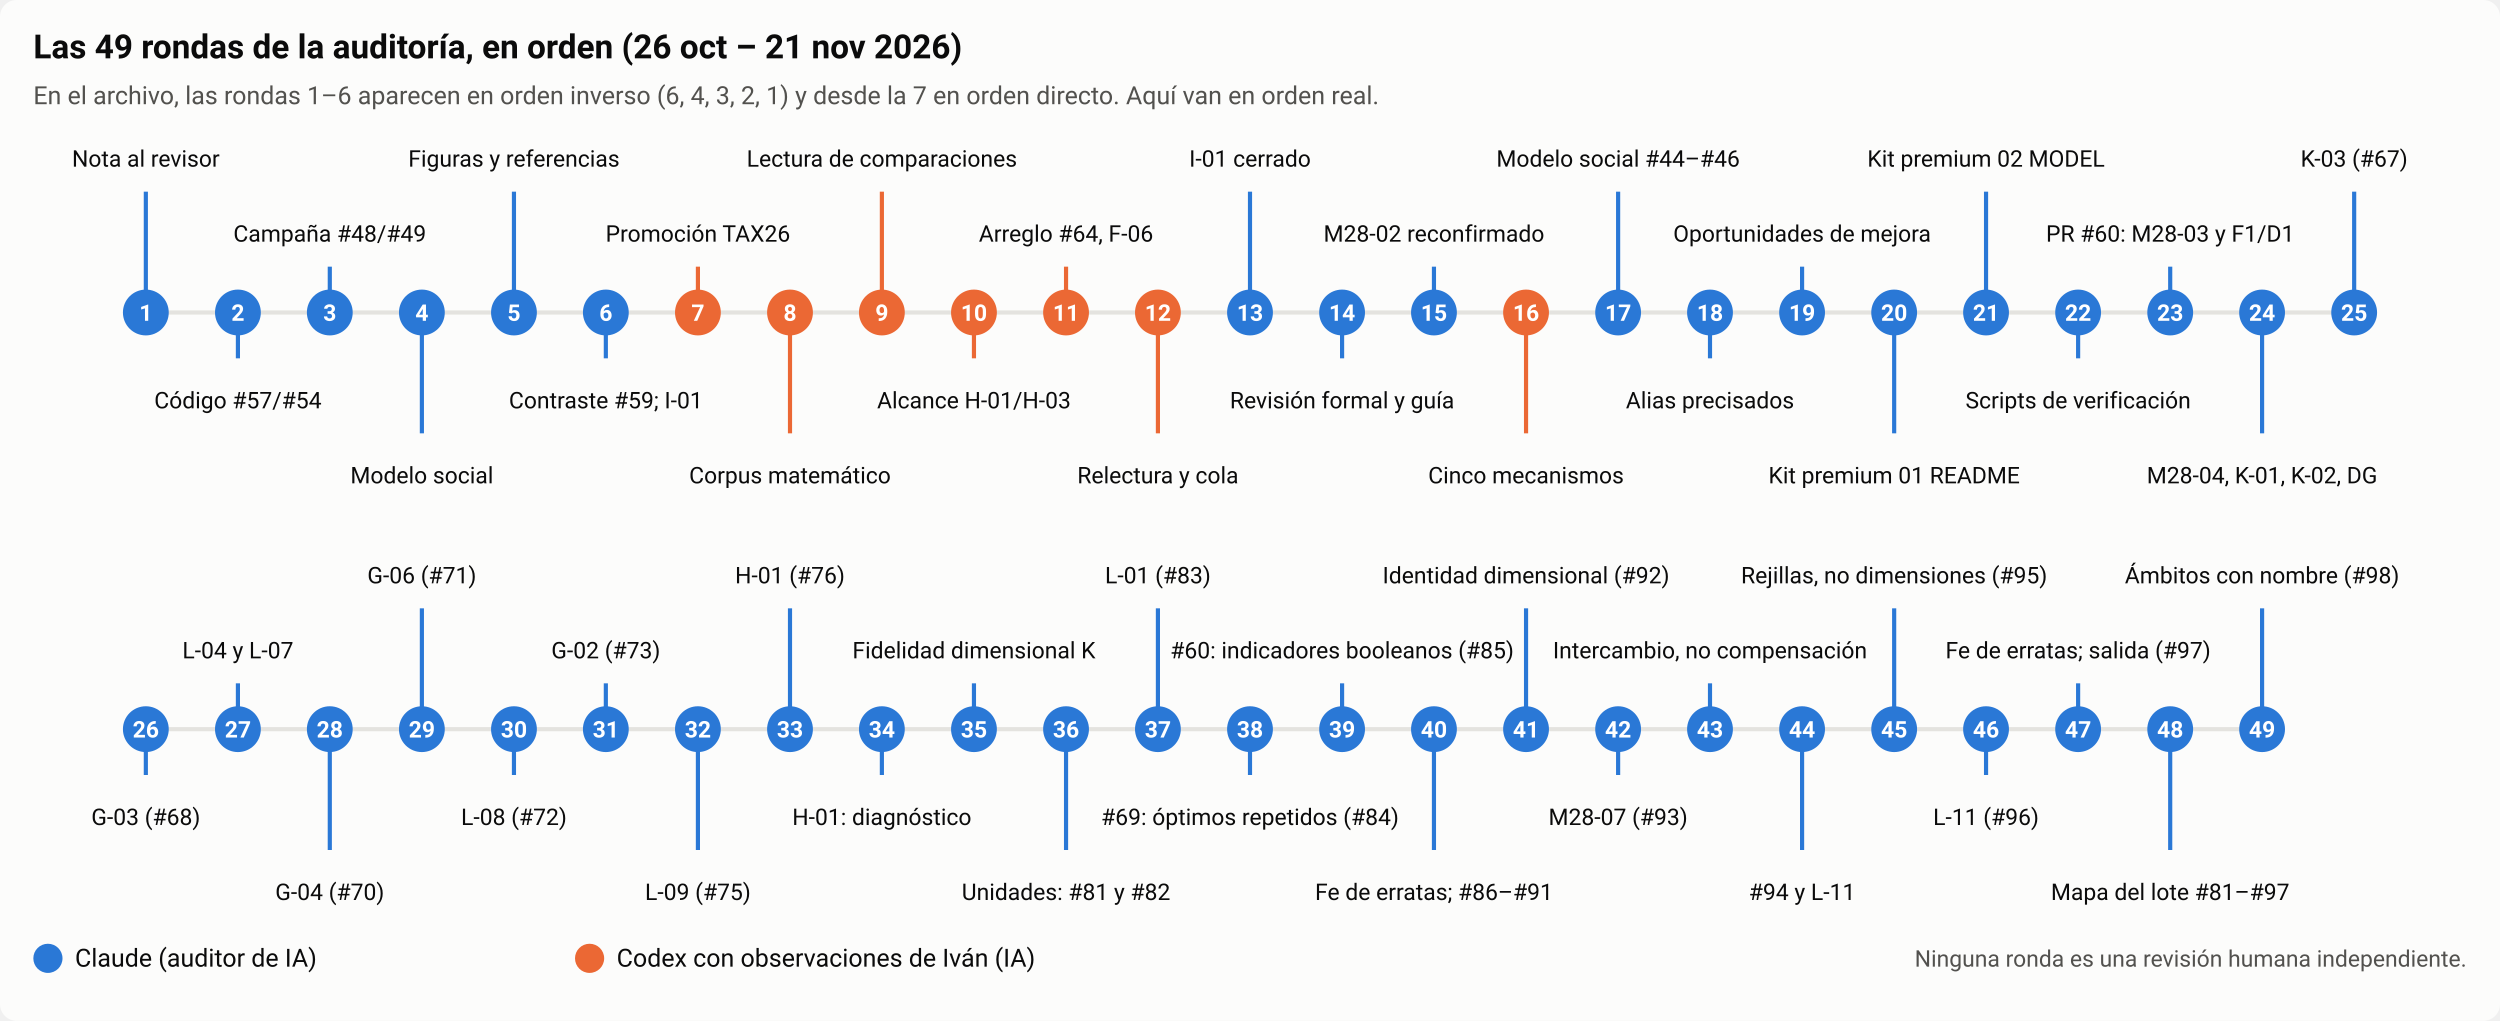
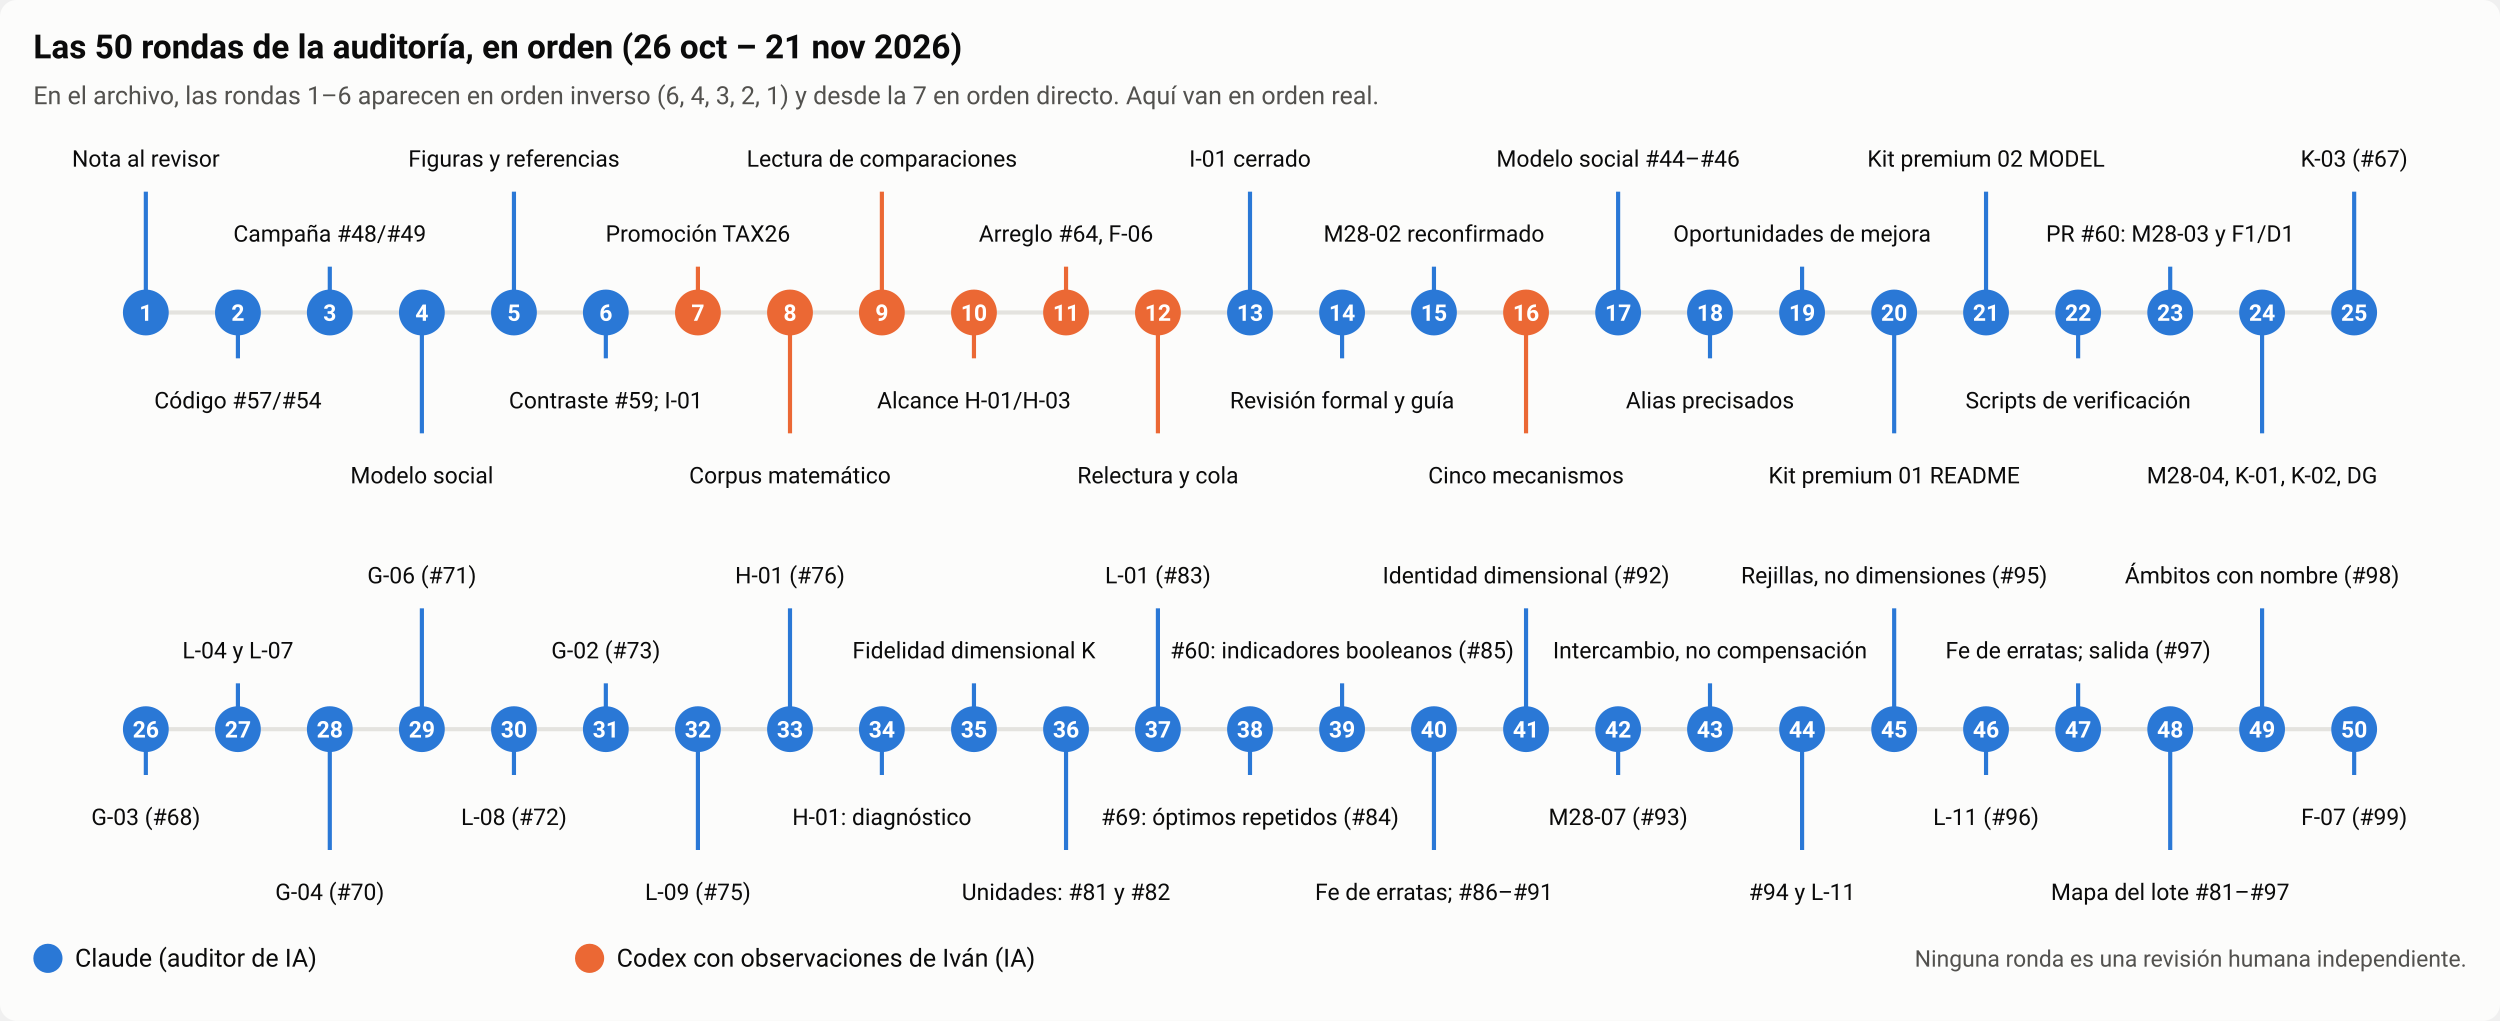
- <svg xmlns="http://www.w3.org/2000/svg" viewBox="0 0 1200 490" width="1200" height="490" role="img" aria-label="Línea de tiempo de las 49 rondas de auditoría y su autor">
+ <svg xmlns="http://www.w3.org/2000/svg" viewBox="0 0 1200 490" width="1200" height="490" role="img" aria-label="Línea de tiempo de las 50 rondas de auditoría y su autor">
  <style>
  .ink{fill:#0b0b0b}.ink2{fill:#52514e}.bg{fill:#fcfcfb}.grid{stroke:#e4e3df}
  .s0{fill:#2a78d6}.s1{fill:#eb6834}.s2{fill:#1baf7a}.s3{fill:#eda100}.s4{fill:#e87ba4}
  .a0{fill:#2a78d6}.a1{fill:#eb6834}.a0s{stroke:#2a78d6}.a1s{stroke:#eb6834}
  text{font-family:system-ui,-apple-system,Segoe UI,Roboto,sans-serif}
  @media (prefers-color-scheme: dark){
    .ink{fill:#f0efec}.ink2{fill:#c3c2b7}.bg{fill:#1a1a19}.grid{stroke:#383835}
    .s0{fill:#3987e5}.s1{fill:#d95926}.s2{fill:#199e70}.s3{fill:#c98500}.s4{fill:#d55181}
    .a0{fill:#3987e5}.a1{fill:#d95926}.a0s{stroke:#3987e5}.a1s{stroke:#d95926}
  }
</style>
  <rect class="bg" width="1200" height="490" rx="8" />
-   <text class="ink" x="16" y="28" font-size="16" font-weight="600">Las 49 rondas de la auditoría, en orden (26 oct – 21 nov 2026)</text>
+   <text class="ink" x="16" y="28" font-size="16" font-weight="600">Las 50 rondas de la auditoría, en orden (26 oct – 21 nov 2026)</text>
  <text class="ink2" x="16" y="50" font-size="12">En el archivo, las rondas 1–6 aparecen en orden inverso (6, 4, 3, 2, 1) y desde la 7 en orden directo. Aquí van en orden real.</text>
  <line class="grid" x1="70" x2="1130.0" y1="150" y2="150" stroke-width="2" />
-   <line class="grid" x1="70" x2="1085.8" y1="350" y2="350" stroke-width="2" />
+   <line class="grid" x1="70" x2="1130.0" y1="350" y2="350" stroke-width="2" />
  <line class="a0s" x1="70.0" x2="70.0" y1="150" y2="92" stroke-width="2" />
  <circle class="a0" cx="70.0" cy="150" r="11" />
  <text x="70.0" y="154" font-size="11" font-weight="700" text-anchor="middle" fill="#fff">1</text>
  <text class="ink" x="70.0" y="80" font-size="11" text-anchor="middle">Nota al revisor</text>
  <line class="a0s" x1="114.2" x2="114.2" y1="150" y2="172" stroke-width="2" />
  <circle class="a0" cx="114.2" cy="150" r="11" />
  <text x="114.2" y="154" font-size="11" font-weight="700" text-anchor="middle" fill="#fff">2</text>
  <text class="ink" x="114.2" y="196" font-size="11" text-anchor="middle">Código #57/#54</text>
  <line class="a0s" x1="158.3" x2="158.3" y1="150" y2="128" stroke-width="2" />
  <circle class="a0" cx="158.3" cy="150" r="11" />
  <text x="158.3" y="154" font-size="11" font-weight="700" text-anchor="middle" fill="#fff">3</text>
  <text class="ink" x="158.3" y="116" font-size="11" text-anchor="middle">Campaña #48/#49</text>
  <line class="a0s" x1="202.5" x2="202.5" y1="150" y2="208" stroke-width="2" />
  <circle class="a0" cx="202.5" cy="150" r="11" />
  <text x="202.5" y="154" font-size="11" font-weight="700" text-anchor="middle" fill="#fff">4</text>
  <text class="ink" x="202.5" y="232" font-size="11" text-anchor="middle">Modelo social</text>
  <line class="a0s" x1="246.7" x2="246.7" y1="150" y2="92" stroke-width="2" />
  <circle class="a0" cx="246.7" cy="150" r="11" />
  <text x="246.7" y="154" font-size="11" font-weight="700" text-anchor="middle" fill="#fff">5</text>
  <text class="ink" x="246.7" y="80" font-size="11" text-anchor="middle">Figuras y referencias</text>
  <line class="a0s" x1="290.8" x2="290.8" y1="150" y2="172" stroke-width="2" />
  <circle class="a0" cx="290.8" cy="150" r="11" />
  <text x="290.8" y="154" font-size="11" font-weight="700" text-anchor="middle" fill="#fff">6</text>
  <text class="ink" x="290.8" y="196" font-size="11" text-anchor="middle">Contraste #59; I-01</text>
  <line class="a1s" x1="335.0" x2="335.0" y1="150" y2="128" stroke-width="2" />
  <circle class="a1" cx="335.0" cy="150" r="11" />
  <text x="335.0" y="154" font-size="11" font-weight="700" text-anchor="middle" fill="#fff">7</text>
  <text class="ink" x="335.0" y="116" font-size="11" text-anchor="middle">Promoción TAX26</text>
  <line class="a1s" x1="379.2" x2="379.2" y1="150" y2="208" stroke-width="2" />
  <circle class="a1" cx="379.2" cy="150" r="11" />
  <text x="379.2" y="154" font-size="11" font-weight="700" text-anchor="middle" fill="#fff">8</text>
  <text class="ink" x="379.2" y="232" font-size="11" text-anchor="middle">Corpus matemático</text>
  <line class="a1s" x1="423.3" x2="423.3" y1="150" y2="92" stroke-width="2" />
  <circle class="a1" cx="423.3" cy="150" r="11" />
  <text x="423.3" y="154" font-size="11" font-weight="700" text-anchor="middle" fill="#fff">9</text>
  <text class="ink" x="423.3" y="80" font-size="11" text-anchor="middle">Lectura de comparaciones</text>
  <line class="a1s" x1="467.5" x2="467.5" y1="150" y2="172" stroke-width="2" />
  <circle class="a1" cx="467.5" cy="150" r="11" />
  <text x="467.5" y="154" font-size="11" font-weight="700" text-anchor="middle" fill="#fff">10</text>
  <text class="ink" x="467.5" y="196" font-size="11" text-anchor="middle">Alcance H-01/H-03</text>
  <line class="a1s" x1="511.7" x2="511.7" y1="150" y2="128" stroke-width="2" />
  <circle class="a1" cx="511.7" cy="150" r="11" />
  <text x="511.7" y="154" font-size="11" font-weight="700" text-anchor="middle" fill="#fff">11</text>
  <text class="ink" x="511.7" y="116" font-size="11" text-anchor="middle">Arreglo #64, F-06</text>
  <line class="a1s" x1="555.8" x2="555.8" y1="150" y2="208" stroke-width="2" />
  <circle class="a1" cx="555.8" cy="150" r="11" />
  <text x="555.8" y="154" font-size="11" font-weight="700" text-anchor="middle" fill="#fff">12</text>
  <text class="ink" x="555.8" y="232" font-size="11" text-anchor="middle">Relectura y cola</text>
  <line class="a0s" x1="600.0" x2="600.0" y1="150" y2="92" stroke-width="2" />
  <circle class="a0" cx="600.0" cy="150" r="11" />
  <text x="600.0" y="154" font-size="11" font-weight="700" text-anchor="middle" fill="#fff">13</text>
  <text class="ink" x="600.0" y="80" font-size="11" text-anchor="middle">I-01 cerrado</text>
  <line class="a0s" x1="644.2" x2="644.2" y1="150" y2="172" stroke-width="2" />
  <circle class="a0" cx="644.2" cy="150" r="11" />
  <text x="644.2" y="154" font-size="11" font-weight="700" text-anchor="middle" fill="#fff">14</text>
  <text class="ink" x="644.2" y="196" font-size="11" text-anchor="middle">Revisión formal y guía</text>
  <line class="a0s" x1="688.3" x2="688.3" y1="150" y2="128" stroke-width="2" />
  <circle class="a0" cx="688.3" cy="150" r="11" />
  <text x="688.3" y="154" font-size="11" font-weight="700" text-anchor="middle" fill="#fff">15</text>
  <text class="ink" x="688.3" y="116" font-size="11" text-anchor="middle">M28-02 reconfirmado</text>
  <line class="a1s" x1="732.5" x2="732.5" y1="150" y2="208" stroke-width="2" />
  <circle class="a1" cx="732.5" cy="150" r="11" />
  <text x="732.5" y="154" font-size="11" font-weight="700" text-anchor="middle" fill="#fff">16</text>
  <text class="ink" x="732.5" y="232" font-size="11" text-anchor="middle">Cinco mecanismos</text>
  <line class="a0s" x1="776.7" x2="776.7" y1="150" y2="92" stroke-width="2" />
  <circle class="a0" cx="776.7" cy="150" r="11" />
  <text x="776.7" y="154" font-size="11" font-weight="700" text-anchor="middle" fill="#fff">17</text>
  <text class="ink" x="776.7" y="80" font-size="11" text-anchor="middle">Modelo social #44–#46</text>
  <line class="a0s" x1="820.8" x2="820.8" y1="150" y2="172" stroke-width="2" />
  <circle class="a0" cx="820.8" cy="150" r="11" />
  <text x="820.8" y="154" font-size="11" font-weight="700" text-anchor="middle" fill="#fff">18</text>
  <text class="ink" x="820.8" y="196" font-size="11" text-anchor="middle">Alias precisados</text>
  <line class="a0s" x1="865.0" x2="865.0" y1="150" y2="128" stroke-width="2" />
  <circle class="a0" cx="865.0" cy="150" r="11" />
  <text x="865.0" y="154" font-size="11" font-weight="700" text-anchor="middle" fill="#fff">19</text>
  <text class="ink" x="865.0" y="116" font-size="11" text-anchor="middle">Oportunidades de mejora</text>
  <line class="a0s" x1="909.2" x2="909.2" y1="150" y2="208" stroke-width="2" />
  <circle class="a0" cx="909.2" cy="150" r="11" />
  <text x="909.2" y="154" font-size="11" font-weight="700" text-anchor="middle" fill="#fff">20</text>
  <text class="ink" x="909.2" y="232" font-size="11" text-anchor="middle">Kit premium 01 README</text>
  <line class="a0s" x1="953.3" x2="953.3" y1="150" y2="92" stroke-width="2" />
  <circle class="a0" cx="953.3" cy="150" r="11" />
  <text x="953.3" y="154" font-size="11" font-weight="700" text-anchor="middle" fill="#fff">21</text>
  <text class="ink" x="953.3" y="80" font-size="11" text-anchor="middle">Kit premium 02 MODEL</text>
  <line class="a0s" x1="997.5" x2="997.5" y1="150" y2="172" stroke-width="2" />
  <circle class="a0" cx="997.5" cy="150" r="11" />
  <text x="997.5" y="154" font-size="11" font-weight="700" text-anchor="middle" fill="#fff">22</text>
  <text class="ink" x="997.5" y="196" font-size="11" text-anchor="middle">Scripts de verificación</text>
  <line class="a0s" x1="1041.7" x2="1041.7" y1="150" y2="128" stroke-width="2" />
  <circle class="a0" cx="1041.7" cy="150" r="11" />
  <text x="1041.7" y="154" font-size="11" font-weight="700" text-anchor="middle" fill="#fff">23</text>
  <text class="ink" x="1041.7" y="116" font-size="11" text-anchor="middle">PR #60: M28-03 y F1/D1</text>
  <line class="a0s" x1="1085.8" x2="1085.8" y1="150" y2="208" stroke-width="2" />
  <circle class="a0" cx="1085.8" cy="150" r="11" />
  <text x="1085.8" y="154" font-size="11" font-weight="700" text-anchor="middle" fill="#fff">24</text>
  <text class="ink" x="1085.8" y="232" font-size="11" text-anchor="middle">M28-04, K-01, K-02, DG</text>
  <line class="a0s" x1="1130.0" x2="1130.0" y1="150" y2="92" stroke-width="2" />
  <circle class="a0" cx="1130.0" cy="150" r="11" />
  <text x="1130.0" y="154" font-size="11" font-weight="700" text-anchor="middle" fill="#fff">25</text>
  <text class="ink" x="1130.0" y="80" font-size="11" text-anchor="middle">K-03 (#67)</text>
  <line class="a0s" x1="70.0" x2="70.0" y1="350" y2="372" stroke-width="2" />
  <circle class="a0" cx="70.0" cy="350" r="11" />
  <text x="70.0" y="354" font-size="11" font-weight="700" text-anchor="middle" fill="#fff">26</text>
  <text class="ink" x="70.0" y="396" font-size="11" text-anchor="middle">G-03 (#68)</text>
  <line class="a0s" x1="114.2" x2="114.2" y1="350" y2="328" stroke-width="2" />
  <circle class="a0" cx="114.2" cy="350" r="11" />
  <text x="114.2" y="354" font-size="11" font-weight="700" text-anchor="middle" fill="#fff">27</text>
  <text class="ink" x="114.2" y="316" font-size="11" text-anchor="middle">L-04 y L-07</text>
  <line class="a0s" x1="158.3" x2="158.3" y1="350" y2="408" stroke-width="2" />
  <circle class="a0" cx="158.3" cy="350" r="11" />
  <text x="158.3" y="354" font-size="11" font-weight="700" text-anchor="middle" fill="#fff">28</text>
  <text class="ink" x="158.3" y="432" font-size="11" text-anchor="middle">G-04 (#70)</text>
  <line class="a0s" x1="202.5" x2="202.5" y1="350" y2="292" stroke-width="2" />
  <circle class="a0" cx="202.5" cy="350" r="11" />
  <text x="202.5" y="354" font-size="11" font-weight="700" text-anchor="middle" fill="#fff">29</text>
  <text class="ink" x="202.5" y="280" font-size="11" text-anchor="middle">G-06 (#71)</text>
  <line class="a0s" x1="246.7" x2="246.7" y1="350" y2="372" stroke-width="2" />
  <circle class="a0" cx="246.7" cy="350" r="11" />
  <text x="246.7" y="354" font-size="11" font-weight="700" text-anchor="middle" fill="#fff">30</text>
  <text class="ink" x="246.7" y="396" font-size="11" text-anchor="middle">L-08 (#72)</text>
  <line class="a0s" x1="290.8" x2="290.8" y1="350" y2="328" stroke-width="2" />
  <circle class="a0" cx="290.8" cy="350" r="11" />
  <text x="290.8" y="354" font-size="11" font-weight="700" text-anchor="middle" fill="#fff">31</text>
  <text class="ink" x="290.8" y="316" font-size="11" text-anchor="middle">G-02 (#73)</text>
  <line class="a0s" x1="335.0" x2="335.0" y1="350" y2="408" stroke-width="2" />
  <circle class="a0" cx="335.0" cy="350" r="11" />
  <text x="335.0" y="354" font-size="11" font-weight="700" text-anchor="middle" fill="#fff">32</text>
  <text class="ink" x="335.0" y="432" font-size="11" text-anchor="middle">L-09 (#75)</text>
  <line class="a0s" x1="379.2" x2="379.2" y1="350" y2="292" stroke-width="2" />
  <circle class="a0" cx="379.2" cy="350" r="11" />
  <text x="379.2" y="354" font-size="11" font-weight="700" text-anchor="middle" fill="#fff">33</text>
  <text class="ink" x="379.2" y="280" font-size="11" text-anchor="middle">H-01 (#76)</text>
  <line class="a0s" x1="423.3" x2="423.3" y1="350" y2="372" stroke-width="2" />
  <circle class="a0" cx="423.3" cy="350" r="11" />
  <text x="423.3" y="354" font-size="11" font-weight="700" text-anchor="middle" fill="#fff">34</text>
  <text class="ink" x="423.3" y="396" font-size="11" text-anchor="middle">H-01: diagnóstico</text>
  <line class="a0s" x1="467.5" x2="467.5" y1="350" y2="328" stroke-width="2" />
  <circle class="a0" cx="467.5" cy="350" r="11" />
  <text x="467.5" y="354" font-size="11" font-weight="700" text-anchor="middle" fill="#fff">35</text>
  <text class="ink" x="467.5" y="316" font-size="11" text-anchor="middle">Fidelidad dimensional K</text>
  <line class="a0s" x1="511.7" x2="511.7" y1="350" y2="408" stroke-width="2" />
  <circle class="a0" cx="511.7" cy="350" r="11" />
  <text x="511.7" y="354" font-size="11" font-weight="700" text-anchor="middle" fill="#fff">36</text>
  <text class="ink" x="511.7" y="432" font-size="11" text-anchor="middle">Unidades: #81 y #82</text>
  <line class="a0s" x1="555.8" x2="555.8" y1="350" y2="292" stroke-width="2" />
  <circle class="a0" cx="555.8" cy="350" r="11" />
  <text x="555.8" y="354" font-size="11" font-weight="700" text-anchor="middle" fill="#fff">37</text>
  <text class="ink" x="555.8" y="280" font-size="11" text-anchor="middle">L-01 (#83)</text>
  <line class="a0s" x1="600.0" x2="600.0" y1="350" y2="372" stroke-width="2" />
  <circle class="a0" cx="600.0" cy="350" r="11" />
  <text x="600.0" y="354" font-size="11" font-weight="700" text-anchor="middle" fill="#fff">38</text>
  <text class="ink" x="600.0" y="396" font-size="11" text-anchor="middle">#69: óptimos repetidos (#84)</text>
  <line class="a0s" x1="644.2" x2="644.2" y1="350" y2="328" stroke-width="2" />
  <circle class="a0" cx="644.2" cy="350" r="11" />
  <text x="644.2" y="354" font-size="11" font-weight="700" text-anchor="middle" fill="#fff">39</text>
  <text class="ink" x="644.2" y="316" font-size="11" text-anchor="middle">#60: indicadores booleanos (#85)</text>
  <line class="a0s" x1="688.3" x2="688.3" y1="350" y2="408" stroke-width="2" />
  <circle class="a0" cx="688.3" cy="350" r="11" />
  <text x="688.3" y="354" font-size="11" font-weight="700" text-anchor="middle" fill="#fff">40</text>
  <text class="ink" x="688.3" y="432" font-size="11" text-anchor="middle">Fe de erratas; #86–#91</text>
  <line class="a0s" x1="732.5" x2="732.5" y1="350" y2="292" stroke-width="2" />
  <circle class="a0" cx="732.5" cy="350" r="11" />
  <text x="732.5" y="354" font-size="11" font-weight="700" text-anchor="middle" fill="#fff">41</text>
  <text class="ink" x="732.5" y="280" font-size="11" text-anchor="middle">Identidad dimensional (#92)</text>
  <line class="a0s" x1="776.7" x2="776.7" y1="350" y2="372" stroke-width="2" />
  <circle class="a0" cx="776.7" cy="350" r="11" />
  <text x="776.7" y="354" font-size="11" font-weight="700" text-anchor="middle" fill="#fff">42</text>
  <text class="ink" x="776.7" y="396" font-size="11" text-anchor="middle">M28-07 (#93)</text>
  <line class="a0s" x1="820.8" x2="820.8" y1="350" y2="328" stroke-width="2" />
  <circle class="a0" cx="820.8" cy="350" r="11" />
  <text x="820.8" y="354" font-size="11" font-weight="700" text-anchor="middle" fill="#fff">43</text>
  <text class="ink" x="820.8" y="316" font-size="11" text-anchor="middle">Intercambio, no compensación</text>
  <line class="a0s" x1="865.0" x2="865.0" y1="350" y2="408" stroke-width="2" />
  <circle class="a0" cx="865.0" cy="350" r="11" />
  <text x="865.0" y="354" font-size="11" font-weight="700" text-anchor="middle" fill="#fff">44</text>
  <text class="ink" x="865.0" y="432" font-size="11" text-anchor="middle">#94 y L-11</text>
  <line class="a0s" x1="909.2" x2="909.2" y1="350" y2="292" stroke-width="2" />
  <circle class="a0" cx="909.2" cy="350" r="11" />
  <text x="909.2" y="354" font-size="11" font-weight="700" text-anchor="middle" fill="#fff">45</text>
  <text class="ink" x="909.2" y="280" font-size="11" text-anchor="middle">Rejillas, no dimensiones (#95)</text>
  <line class="a0s" x1="953.3" x2="953.3" y1="350" y2="372" stroke-width="2" />
  <circle class="a0" cx="953.3" cy="350" r="11" />
  <text x="953.3" y="354" font-size="11" font-weight="700" text-anchor="middle" fill="#fff">46</text>
  <text class="ink" x="953.3" y="396" font-size="11" text-anchor="middle">L-11 (#96)</text>
  <line class="a0s" x1="997.5" x2="997.5" y1="350" y2="328" stroke-width="2" />
  <circle class="a0" cx="997.5" cy="350" r="11" />
  <text x="997.5" y="354" font-size="11" font-weight="700" text-anchor="middle" fill="#fff">47</text>
  <text class="ink" x="997.5" y="316" font-size="11" text-anchor="middle">Fe de erratas; salida (#97)</text>
  <line class="a0s" x1="1041.7" x2="1041.7" y1="350" y2="408" stroke-width="2" />
  <circle class="a0" cx="1041.7" cy="350" r="11" />
  <text x="1041.7" y="354" font-size="11" font-weight="700" text-anchor="middle" fill="#fff">48</text>
  <text class="ink" x="1041.7" y="432" font-size="11" text-anchor="middle">Mapa del lote #81–#97</text>
  <line class="a0s" x1="1085.8" x2="1085.8" y1="350" y2="292" stroke-width="2" />
  <circle class="a0" cx="1085.8" cy="350" r="11" />
  <text x="1085.8" y="354" font-size="11" font-weight="700" text-anchor="middle" fill="#fff">49</text>
  <text class="ink" x="1085.8" y="280" font-size="11" text-anchor="middle">Ámbitos con nombre (#98)</text>
+   <line class="a0s" x1="1130.0" x2="1130.0" y1="350" y2="372" stroke-width="2" />
+   <circle class="a0" cx="1130.0" cy="350" r="11" />
+   <text x="1130.0" y="354" font-size="11" font-weight="700" text-anchor="middle" fill="#fff">50</text>
+   <text class="ink" x="1130.0" y="396" font-size="11" text-anchor="middle">F-07 (#99)</text>
  <circle class="a0" cx="23" cy="460" r="7" />
  <text class="ink" x="36" y="464" font-size="12">Claude (auditor de IA)</text>
  <circle class="a1" cx="283" cy="460" r="7" />
  <text class="ink" x="296" y="464" font-size="12">Codex con observaciones de Iván (IA)</text>
  <text class="ink2" x="1184" y="464" font-size="11" text-anchor="end">Ninguna ronda es una revisión humana independiente.</text>
</svg>
